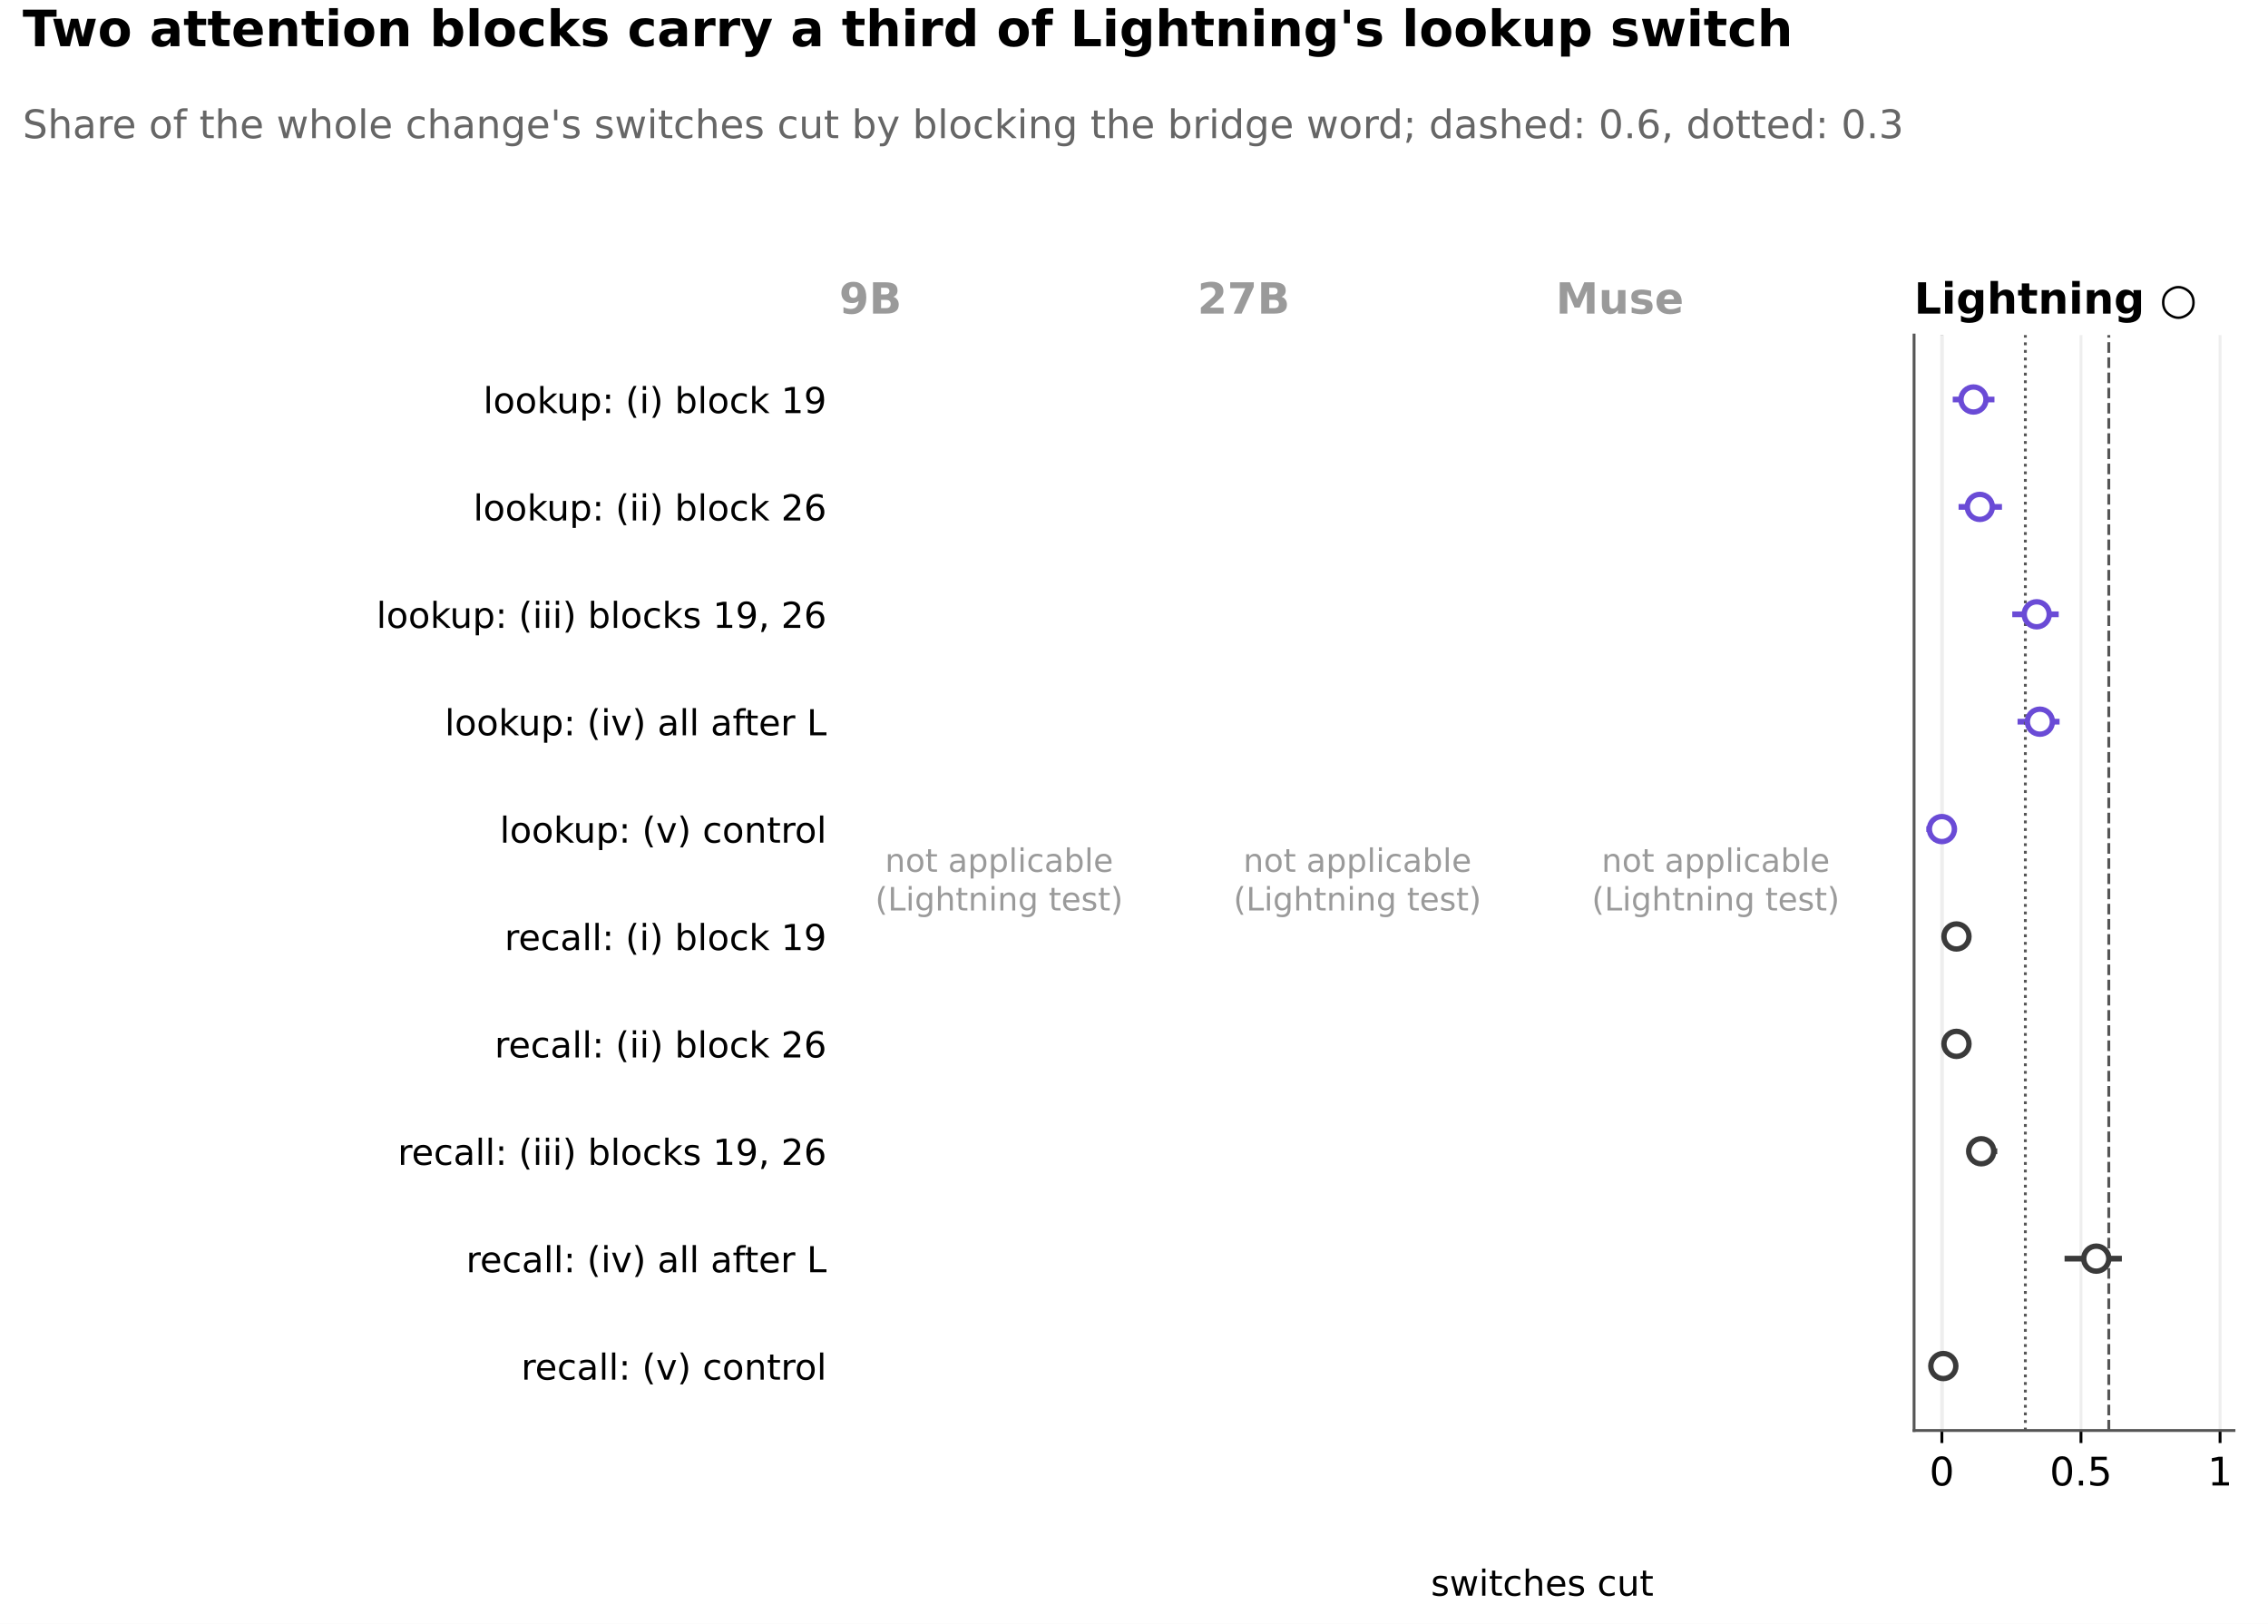
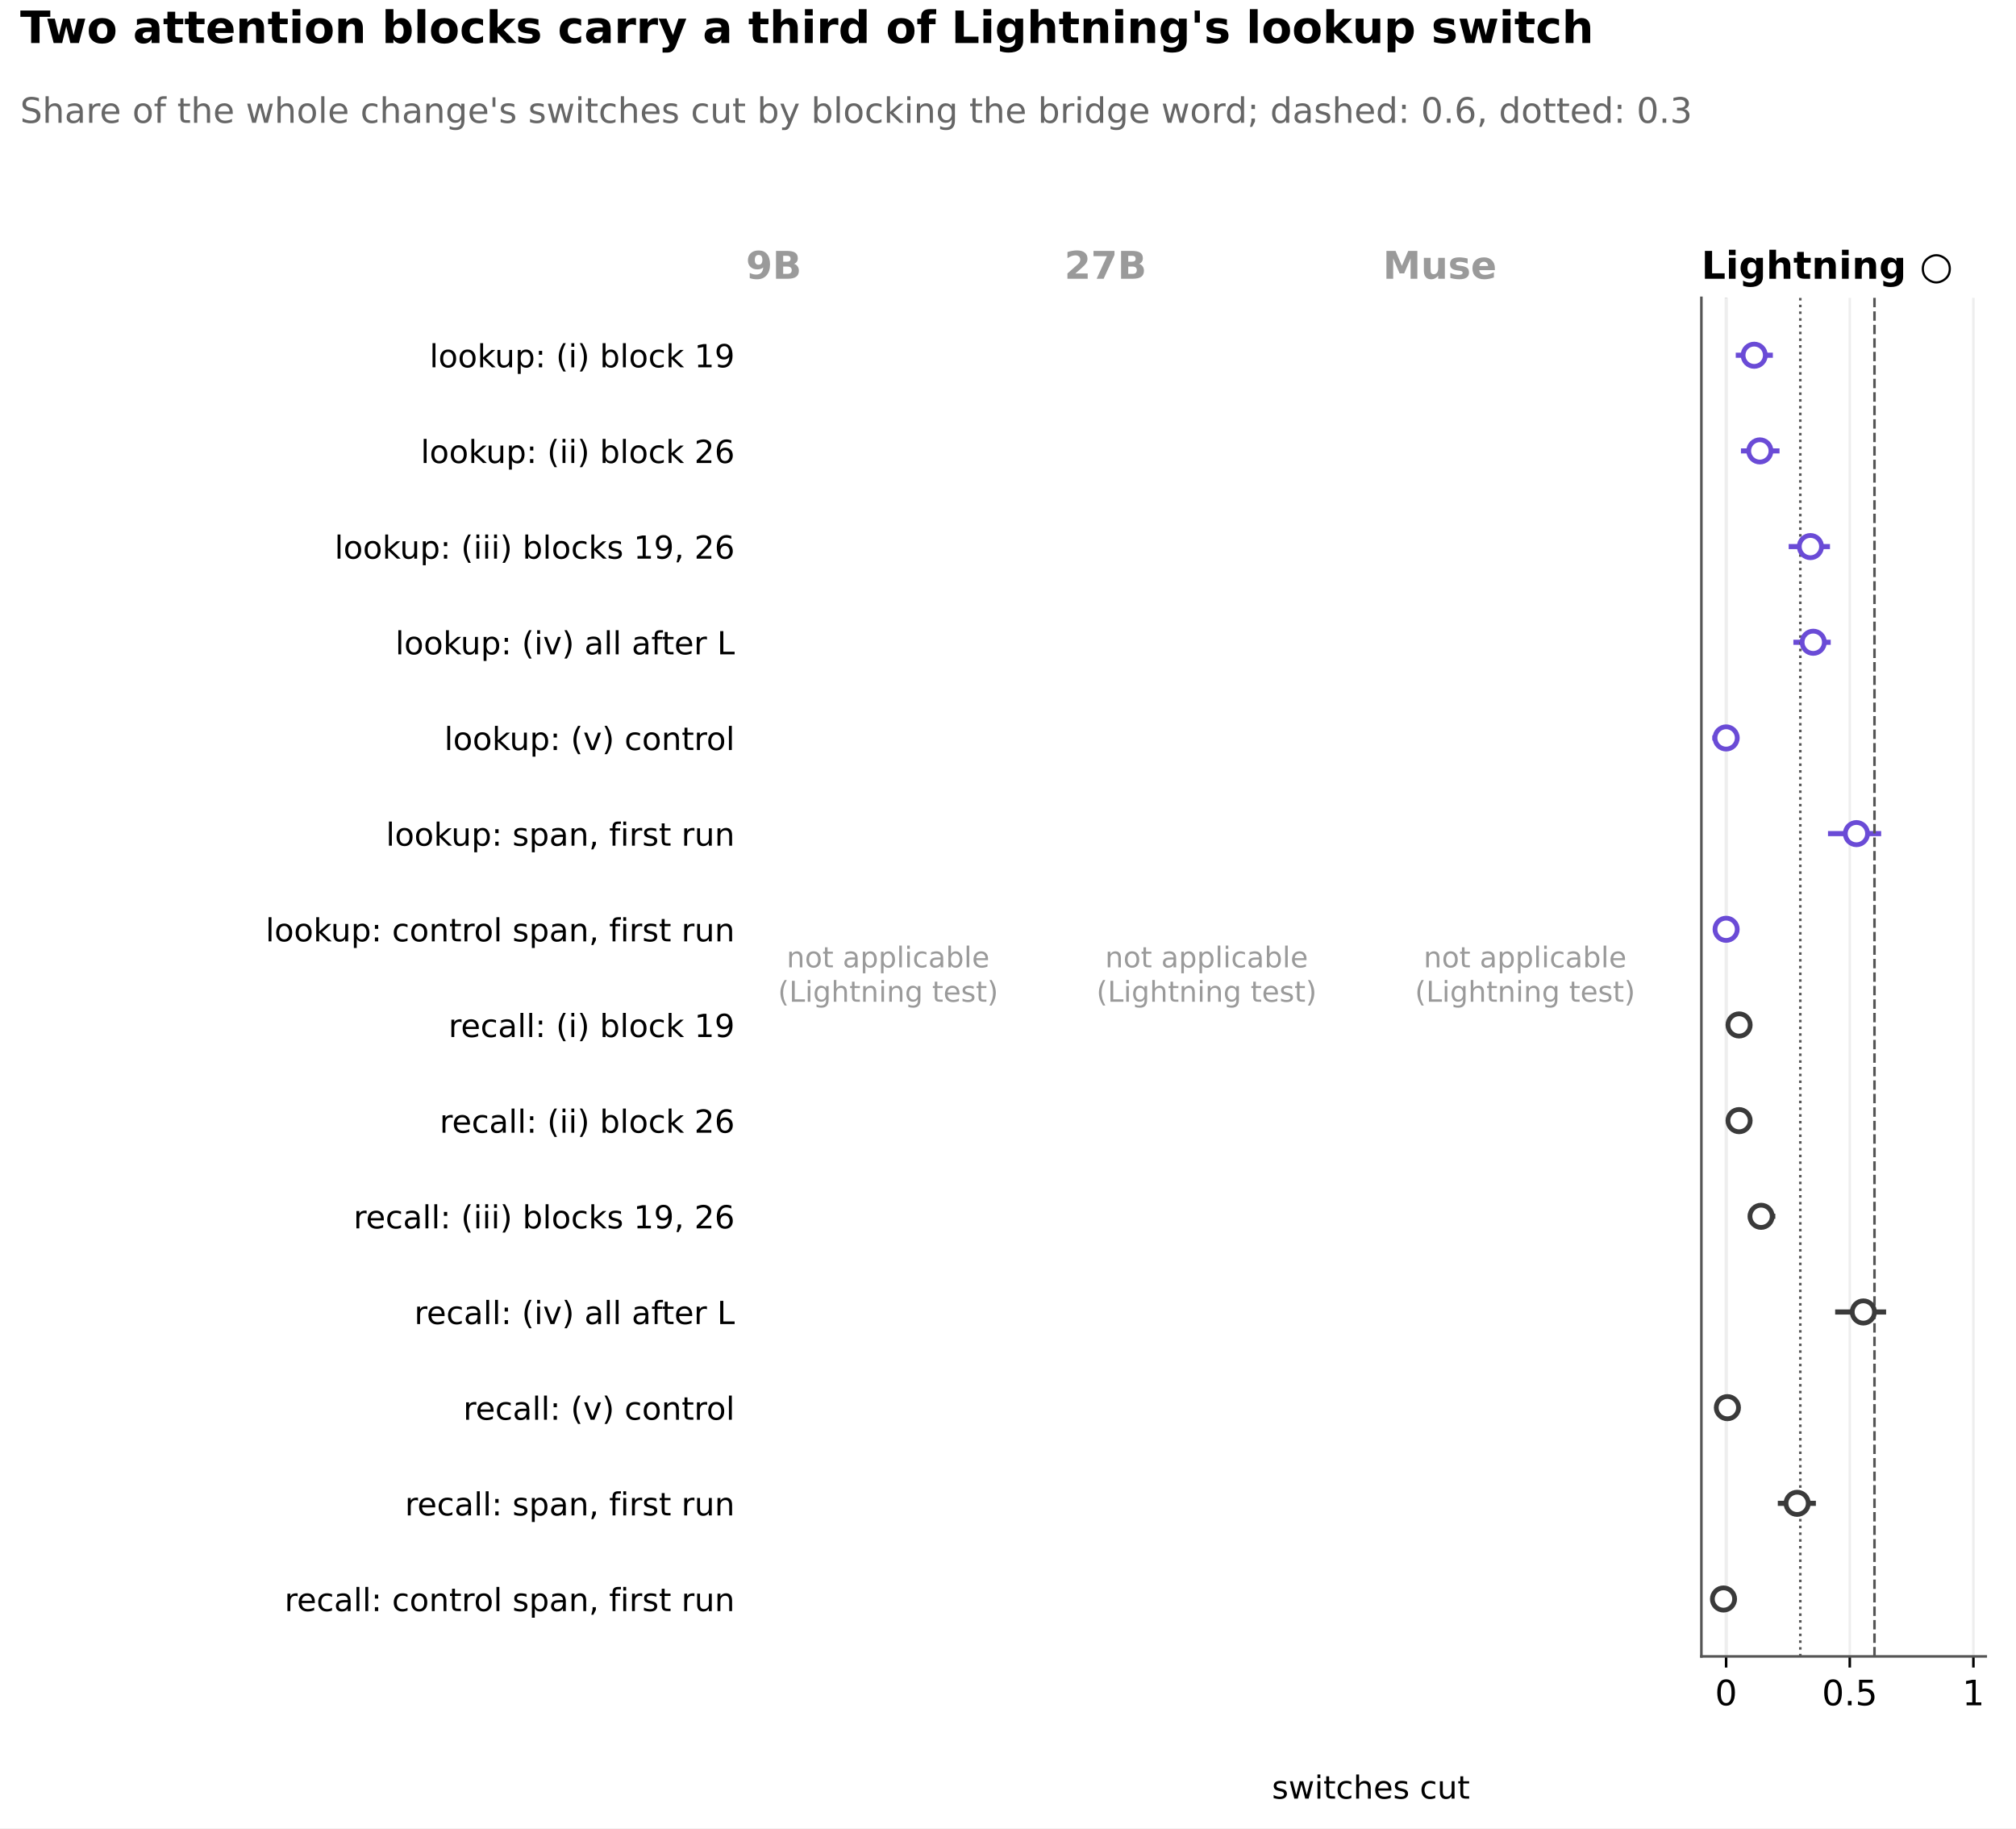
- <svg xmlns="http://www.w3.org/2000/svg" xmlns:xlink="http://www.w3.org/1999/xlink" width="633.6pt" height="453.6pt" viewBox="0 0 633.6 453.6" version="1.1">
+ <svg xmlns="http://www.w3.org/2000/svg" xmlns:xlink="http://www.w3.org/1999/xlink" width="633.6pt" height="574.56pt" viewBox="0 0 633.6 574.56" version="1.1">
  <defs>
    <style type="text/css">*{stroke-linejoin: round; stroke-linecap: butt}</style>
  </defs>
  <g id="figure_1">
    <g id="patch_1">
-       <path d="M 0 453.6  L 633.6 453.6  L 633.6 0  L 0 0  z " style="fill: #ffffff" />
+       <path d="M 0 574.56  L 633.6 574.56  L 633.6 0  L 0 0  z " style="fill: #ffffff" />
    </g>
    <g id="axes_1">
      <g id="patch_2">
-         <path d="M 234.432 399.6  L 323.804 399.6  L 323.804 93.6  L 234.432 93.6  z " style="fill: #ffffff" />
+         <path d="M 234.432 520.56  L 323.804 520.56  L 323.804 93.6  L 234.432 93.6  z " style="fill: #ffffff" />
      </g>
      <g id="matplotlib.axis_1" />
      <g id="matplotlib.axis_2">
        <g id="ytick_1">
          <g id="text_1">
-             <text style="font-size: 10px; font-family: 'DejaVu Sans'; text-anchor: end" x="230.932" y="115.399" transform="rotate(-0 230.932 115.3992)">lookup: (i) block 19</text>
+             <text style="font-size: 10px; font-family: 'DejaVu Sans'; text-anchor: end" x="230.932" y="115.44" transform="rotate(-0 230.932 115.4398)">lookup: (i) block 19</text>
          </g>
        </g>
        <g id="ytick_2">
          <g id="text_2">
-             <text style="font-size: 10px; font-family: 'DejaVu Sans'; text-anchor: end" x="230.932" y="145.399" transform="rotate(-0 230.932 145.3992)">lookup: (ii) block 26</text>
+             <text style="font-size: 10px; font-family: 'DejaVu Sans'; text-anchor: end" x="230.932" y="145.507" transform="rotate(-0 230.932 145.5074)">lookup: (ii) block 26</text>
          </g>
        </g>
        <g id="ytick_3">
          <g id="text_3">
-             <text style="font-size: 10px; font-family: 'DejaVu Sans'; text-anchor: end" x="230.932" y="175.399" transform="rotate(-0 230.932 175.3992)">lookup: (iii) blocks 19, 26</text>
+             <text style="font-size: 10px; font-family: 'DejaVu Sans'; text-anchor: end" x="230.932" y="175.575" transform="rotate(-0 230.932 175.575)">lookup: (iii) blocks 19, 26</text>
          </g>
        </g>
        <g id="ytick_4">
          <g id="text_4">
-             <text style="font-size: 10px; font-family: 'DejaVu Sans'; text-anchor: end" x="230.932" y="205.399" transform="rotate(-0 230.932 205.3992)">lookup: (iv) all after L</text>
+             <text style="font-size: 10px; font-family: 'DejaVu Sans'; text-anchor: end" x="230.932" y="205.643" transform="rotate(-0 230.932 205.6426)">lookup: (iv) all after L</text>
          </g>
        </g>
        <g id="ytick_5">
          <g id="text_5">
-             <text style="font-size: 10px; font-family: 'DejaVu Sans'; text-anchor: end" x="230.932" y="235.399" transform="rotate(-0 230.932 235.3992)">lookup: (v) control</text>
+             <text style="font-size: 10px; font-family: 'DejaVu Sans'; text-anchor: end" x="230.932" y="235.71" transform="rotate(-0 230.932 235.7102)">lookup: (v) control</text>
          </g>
        </g>
        <g id="ytick_6">
          <g id="text_6">
-             <text style="font-size: 10px; font-family: 'DejaVu Sans'; text-anchor: end" x="230.932" y="265.399" transform="rotate(-0 230.932 265.3992)">recall: (i) block 19</text>
+             <text style="font-size: 10px; font-family: 'DejaVu Sans'; text-anchor: end" x="230.932" y="265.778" transform="rotate(-0 230.932 265.7778)">lookup: span, first run</text>
          </g>
        </g>
        <g id="ytick_7">
          <g id="text_7">
-             <text style="font-size: 10px; font-family: 'DejaVu Sans'; text-anchor: end" x="230.932" y="295.399" transform="rotate(-0 230.932 295.3992)">recall: (ii) block 26</text>
+             <text style="font-size: 10px; font-family: 'DejaVu Sans'; text-anchor: end" x="230.932" y="295.845" transform="rotate(-0 230.932 295.8454)">lookup: control span, first run</text>
          </g>
        </g>
        <g id="ytick_8">
          <g id="text_8">
-             <text style="font-size: 10px; font-family: 'DejaVu Sans'; text-anchor: end" x="230.932" y="325.399" transform="rotate(-0 230.932 325.3992)">recall: (iii) blocks 19, 26</text>
+             <text style="font-size: 10px; font-family: 'DejaVu Sans'; text-anchor: end" x="230.932" y="325.913" transform="rotate(-0 230.932 325.913)">recall: (i) block 19</text>
          </g>
        </g>
        <g id="ytick_9">
          <g id="text_9">
-             <text style="font-size: 10px; font-family: 'DejaVu Sans'; text-anchor: end" x="230.932" y="355.399" transform="rotate(-0 230.932 355.3992)">recall: (iv) all after L</text>
+             <text style="font-size: 10px; font-family: 'DejaVu Sans'; text-anchor: end" x="230.932" y="355.981" transform="rotate(-0 230.932 355.9806)">recall: (ii) block 26</text>
          </g>
        </g>
        <g id="ytick_10">
          <g id="text_10">
-             <text style="font-size: 10px; font-family: 'DejaVu Sans'; text-anchor: end" x="230.932" y="385.399" transform="rotate(-0 230.932 385.3992)">recall: (v) control</text>
-           </g>
-         </g>
-       </g>
-       <g id="text_11">
-         <text style="font-size: 9px; font-family: 'DejaVu Sans'; fill: #9a9a9a" transform="translate(247.2393 243.537)">not applicable</text>
-         <text style="font-size: 9px; font-family: 'DejaVu Sans'; fill: #9a9a9a" transform="translate(244.4943 254.3395)">(Lightning test)</text>
-       </g>
-       <g id="text_12">
+             <text style="font-size: 10px; font-family: 'DejaVu Sans'; text-anchor: end" x="230.932" y="386.048" transform="rotate(-0 230.932 386.0482)">recall: (iii) blocks 19, 26</text>
+           </g>
+         </g>
+         <g id="ytick_11">
+           <g id="text_11">
+             <text style="font-size: 10px; font-family: 'DejaVu Sans'; text-anchor: end" x="230.932" y="416.116" transform="rotate(-0 230.932 416.1158)">recall: (iv) all after L</text>
+           </g>
+         </g>
+         <g id="ytick_12">
+           <g id="text_12">
+             <text style="font-size: 10px; font-family: 'DejaVu Sans'; text-anchor: end" x="230.932" y="446.183" transform="rotate(-0 230.932 446.1834)">recall: (v) control</text>
+           </g>
+         </g>
+         <g id="ytick_13">
+           <g id="text_13">
+             <text style="font-size: 10px; font-family: 'DejaVu Sans'; text-anchor: end" x="230.932" y="476.251" transform="rotate(-0 230.932 476.2511)">recall: span, first run</text>
+           </g>
+         </g>
+         <g id="ytick_14">
+           <g id="text_14">
+             <text style="font-size: 10px; font-family: 'DejaVu Sans'; text-anchor: end" x="230.932" y="506.319" transform="rotate(-0 230.932 506.3187)">recall: control span, first run</text>
+           </g>
+         </g>
+       </g>
+       <g id="text_15">
+         <text style="font-size: 9px; font-family: 'DejaVu Sans'; fill: #9a9a9a" transform="translate(247.2393 304.017)">not applicable</text>
+         <text style="font-size: 9px; font-family: 'DejaVu Sans'; fill: #9a9a9a" transform="translate(244.4943 314.8195)">(Lightning test)</text>
+       </g>
+       <g id="text_16">
        <text style="font-weight: 700; font-size: 12px; font-family: 'DejaVu Sans'; text-anchor: start; fill: #9a9a9a" x="234.432" y="87.6" transform="rotate(-0 234.432 87.6)">9B</text>
      </g>
    </g>
    <g id="axes_2">
      <g id="patch_3">
-         <path d="M 334.529 399.6  L 423.902 399.6  L 423.902 93.6  L 334.529 93.6  z " style="fill: #ffffff" />
+         <path d="M 334.529 520.56  L 423.902 520.56  L 423.902 93.6  L 334.529 93.6  z " style="fill: #ffffff" />
      </g>
      <g id="matplotlib.axis_3" />
      <g id="matplotlib.axis_4" />
-       <g id="text_13">
-         <text style="font-size: 9px; font-family: 'DejaVu Sans'; fill: #9a9a9a" transform="translate(347.3364 243.537)">not applicable</text>
-         <text style="font-size: 9px; font-family: 'DejaVu Sans'; fill: #9a9a9a" transform="translate(344.5914 254.3395)">(Lightning test)</text>
-       </g>
-       <g id="text_14">
+       <g id="text_17">
+         <text style="font-size: 9px; font-family: 'DejaVu Sans'; fill: #9a9a9a" transform="translate(347.3364 304.017)">not applicable</text>
+         <text style="font-size: 9px; font-family: 'DejaVu Sans'; fill: #9a9a9a" transform="translate(344.5914 314.8195)">(Lightning test)</text>
+       </g>
+       <g id="text_18">
        <text style="font-weight: 700; font-size: 12px; font-family: 'DejaVu Sans'; text-anchor: start; fill: #9a9a9a" x="334.529" y="87.6" transform="rotate(-0 334.5292 87.6)">27B</text>
      </g>
    </g>
    <g id="axes_3">
      <g id="patch_4">
-         <path d="M 434.626 399.6  L 523.999 399.6  L 523.999 93.6  L 434.626 93.6  z " style="fill: #ffffff" />
+         <path d="M 434.626 520.56  L 523.999 520.56  L 523.999 93.6  L 434.626 93.6  z " style="fill: #ffffff" />
      </g>
      <g id="matplotlib.axis_5" />
      <g id="matplotlib.axis_6" />
-       <g id="text_15">
-         <text style="font-size: 9px; font-family: 'DejaVu Sans'; fill: #9a9a9a" transform="translate(447.4336 243.537)">not applicable</text>
-         <text style="font-size: 9px; font-family: 'DejaVu Sans'; fill: #9a9a9a" transform="translate(444.6886 254.3395)">(Lightning test)</text>
-       </g>
-       <g id="text_16">
+       <g id="text_19">
+         <text style="font-size: 9px; font-family: 'DejaVu Sans'; fill: #9a9a9a" transform="translate(447.4336 304.017)">not applicable</text>
+         <text style="font-size: 9px; font-family: 'DejaVu Sans'; fill: #9a9a9a" transform="translate(444.6886 314.8195)">(Lightning test)</text>
+       </g>
+       <g id="text_20">
        <text style="font-weight: 700; font-size: 12px; font-family: 'DejaVu Sans'; text-anchor: start; fill: #9a9a9a" x="434.626" y="87.6" transform="rotate(-0 434.6263 87.6)">Muse</text>
      </g>
    </g>
    <g id="axes_4">
      <g id="patch_5">
-         <path d="M 534.724 399.6  L 624.096 399.6  L 624.096 93.6  L 534.724 93.6  z " style="fill: #ffffff" />
+         <path d="M 534.724 520.56  L 624.096 520.56  L 624.096 93.6  L 534.724 93.6  z " style="fill: #ffffff" />
      </g>
      <g id="line2d_1">
-         <path d="M 542.495 399.6  L 542.495 93.6  " clip-path="url(#pe72f81d44c)" style="fill: none; stroke: #999999; stroke-width: 0.8; stroke-linecap: square" />
+         <path d="M 542.495 520.56  L 542.495 93.6  " clip-path="url(#pc5caa77f12)" style="fill: none; stroke: #999999; stroke-width: 0.8; stroke-linecap: square" />
      </g>
      <g id="matplotlib.axis_7">
        <g id="xtick_1">
          <g id="line2d_2">
-             <path d="M 542.495 399.6  L 542.495 93.6  " clip-path="url(#pe72f81d44c)" style="fill: none; stroke: #eeeeee; stroke-width: 0.8; stroke-linecap: square" />
+             <path d="M 542.495 520.56  L 542.495 93.6  " clip-path="url(#pc5caa77f12)" style="fill: none; stroke: #eeeeee; stroke-width: 0.8; stroke-linecap: square" />
          </g>
          <g id="line2d_3">
            <defs>
-               <path id="mbad9059ca6" d="M 0 0  L 0 3.5  " style="stroke: #000000; stroke-width: 0.8" />
+               <path id="m128b6631fc" d="M 0 0  L 0 3.5  " style="stroke: #000000; stroke-width: 0.8" />
            </defs>
            <g>
-               <use xlink:href="#mbad9059ca6" x="542.495" y="399.6" style="stroke: #000000; stroke-width: 0.8" />
+               <use xlink:href="#m128b6631fc" x="542.495" y="520.56" style="stroke: #000000; stroke-width: 0.8" />
            </g>
          </g>
-           <g id="text_17">
-             <text style="font-size: 11px; font-family: 'DejaVu Sans'; text-anchor: middle" x="542.495" y="414.957" transform="rotate(-0 542.495 414.9574)">0</text>
+           <g id="text_21">
+             <text style="font-size: 11px; font-family: 'DejaVu Sans'; text-anchor: middle" x="542.495" y="535.917" transform="rotate(-0 542.495 535.9174)">0</text>
          </g>
        </g>
        <g id="xtick_2">
          <g id="line2d_4">
-             <path d="M 581.353 399.6  L 581.353 93.6  " clip-path="url(#pe72f81d44c)" style="fill: none; stroke: #eeeeee; stroke-width: 0.8; stroke-linecap: square" />
+             <path d="M 581.353 520.56  L 581.353 93.6  " clip-path="url(#pc5caa77f12)" style="fill: none; stroke: #eeeeee; stroke-width: 0.8; stroke-linecap: square" />
          </g>
          <g id="line2d_5">
            <g>
-               <use xlink:href="#mbad9059ca6" x="581.353" y="399.6" style="stroke: #000000; stroke-width: 0.8" />
+               <use xlink:href="#m128b6631fc" x="581.353" y="520.56" style="stroke: #000000; stroke-width: 0.8" />
            </g>
          </g>
-           <g id="text_18">
-             <text style="font-size: 11px; font-family: 'DejaVu Sans'; text-anchor: middle" x="581.353" y="414.957" transform="rotate(-0 581.3526 414.9574)">0.5</text>
+           <g id="text_22">
+             <text style="font-size: 11px; font-family: 'DejaVu Sans'; text-anchor: middle" x="581.353" y="535.917" transform="rotate(-0 581.3526 535.9174)">0.5</text>
          </g>
        </g>
        <g id="xtick_3">
          <g id="line2d_6">
-             <path d="M 620.21 399.6  L 620.21 93.6  " clip-path="url(#pe72f81d44c)" style="fill: none; stroke: #eeeeee; stroke-width: 0.8; stroke-linecap: square" />
+             <path d="M 620.21 520.56  L 620.21 93.6  " clip-path="url(#pc5caa77f12)" style="fill: none; stroke: #eeeeee; stroke-width: 0.8; stroke-linecap: square" />
          </g>
          <g id="line2d_7">
            <g>
-               <use xlink:href="#mbad9059ca6" x="620.21" y="399.6" style="stroke: #000000; stroke-width: 0.8" />
+               <use xlink:href="#m128b6631fc" x="620.21" y="520.56" style="stroke: #000000; stroke-width: 0.8" />
            </g>
          </g>
-           <g id="text_19">
-             <text style="font-size: 11px; font-family: 'DejaVu Sans'; text-anchor: middle" x="620.21" y="414.957" transform="rotate(-0 620.2102 414.9574)">1</text>
+           <g id="text_23">
+             <text style="font-size: 11px; font-family: 'DejaVu Sans'; text-anchor: middle" x="620.21" y="535.917" transform="rotate(-0 620.2102 535.9174)">1</text>
          </g>
        </g>
      </g>
      <g id="matplotlib.axis_8">
-         <g id="ytick_11">
+         <g id="ytick_15">
          <g id="line2d_8" />
        </g>
-         <g id="ytick_12">
+         <g id="ytick_16">
          <g id="line2d_9" />
        </g>
-         <g id="ytick_13">
+         <g id="ytick_17">
          <g id="line2d_10" />
        </g>
-         <g id="ytick_14">
+         <g id="ytick_18">
          <g id="line2d_11" />
        </g>
-         <g id="ytick_15">
+         <g id="ytick_19">
          <g id="line2d_12" />
        </g>
-         <g id="ytick_16">
+         <g id="ytick_20">
          <g id="line2d_13" />
        </g>
-         <g id="ytick_17">
+         <g id="ytick_21">
          <g id="line2d_14" />
        </g>
-         <g id="ytick_18">
+         <g id="ytick_22">
          <g id="line2d_15" />
        </g>
-         <g id="ytick_19">
+         <g id="ytick_23">
          <g id="line2d_16" />
        </g>
-         <g id="ytick_20">
+         <g id="ytick_24">
          <g id="line2d_17" />
        </g>
-       </g>
-       <g id="line2d_18">
-         <path d="M 545.526 111.6  L 557.183 111.6  " clip-path="url(#pe72f81d44c)" style="fill: none; stroke: #6a4bd6; stroke-width: 1.6" />
-       </g>
-       <g id="line2d_19">
-         <path d="M 547.158 141.6  L 559.282 141.6  " clip-path="url(#pe72f81d44c)" style="fill: none; stroke: #6a4bd6; stroke-width: 1.6" />
-       </g>
-       <g id="line2d_20">
-         <path d="M 562.157 171.6  L 575.135 171.6  " clip-path="url(#pe72f81d44c)" style="fill: none; stroke: #6a4bd6; stroke-width: 1.6" />
-       </g>
-       <g id="line2d_21">
-         <path d="M 563.634 201.6  L 575.369 201.6  " clip-path="url(#pe72f81d44c)" style="fill: none; stroke: #6a4bd6; stroke-width: 1.6" />
+         <g id="ytick_25">
+           <g id="line2d_18" />
+         </g>
+         <g id="ytick_26">
+           <g id="line2d_19" />
+         </g>
+         <g id="ytick_27">
+           <g id="line2d_20" />
+         </g>
+         <g id="ytick_28">
+           <g id="line2d_21" />
+         </g>
      </g>
      <g id="line2d_22">
-         <path d="M 538.143 231.6  L 546.692 231.6  " clip-path="url(#pe72f81d44c)" style="fill: none; stroke: #6a4bd6; stroke-width: 1.6" />
+         <path d="M 545.526 111.641  L 557.183 111.641  " clip-path="url(#pc5caa77f12)" style="fill: none; stroke: #6a4bd6; stroke-width: 1.6" />
      </g>
      <g id="line2d_23">
-         <path d="M 544.127 261.6  L 548.945 261.6  " clip-path="url(#pe72f81d44c)" style="fill: none; stroke: #3a3a3a; stroke-width: 1.6" />
+         <path d="M 547.158 141.708  L 559.282 141.708  " clip-path="url(#pc5caa77f12)" style="fill: none; stroke: #6a4bd6; stroke-width: 1.6" />
      </g>
      <g id="line2d_24">
-         <path d="M 543.583 291.6  L 549.956 291.6  " clip-path="url(#pe72f81d44c)" style="fill: none; stroke: #3a3a3a; stroke-width: 1.6" />
+         <path d="M 562.157 171.776  L 575.135 171.776  " clip-path="url(#pc5caa77f12)" style="fill: none; stroke: #6a4bd6; stroke-width: 1.6" />
      </g>
      <g id="line2d_25">
-         <path d="M 549.412 321.6  L 557.96 321.6  " clip-path="url(#pe72f81d44c)" style="fill: none; stroke: #3a3a3a; stroke-width: 1.6" />
+         <path d="M 563.634 201.843  L 575.369 201.843  " clip-path="url(#pc5caa77f12)" style="fill: none; stroke: #6a4bd6; stroke-width: 1.6" />
      </g>
      <g id="line2d_26">
-         <path d="M 576.767 351.6  L 592.777 351.6  " clip-path="url(#pe72f81d44c)" style="fill: none; stroke: #3a3a3a; stroke-width: 1.6" />
+         <path d="M 538.143 231.911  L 546.692 231.911  " clip-path="url(#pc5caa77f12)" style="fill: none; stroke: #6a4bd6; stroke-width: 1.6" />
      </g>
      <g id="line2d_27">
-         <path d="M 541.562 381.6  L 544.205 381.6  " clip-path="url(#pe72f81d44c)" style="fill: none; stroke: #3a3a3a; stroke-width: 1.6" />
+         <path d="M 574.514 261.979  L 591.222 261.979  " clip-path="url(#pc5caa77f12)" style="fill: none; stroke: #6a4bd6; stroke-width: 1.6" />
      </g>
      <g id="line2d_28">
-         <path d="M 589.124 399.6  L 589.124 93.6  " clip-path="url(#pe72f81d44c)" style="fill: none; stroke-dasharray: 2.96,1.28; stroke-dashoffset: 0; stroke: #555555; stroke-width: 0.8" />
+         <path d="M 539.464 292.046  L 545.681 292.046  " clip-path="url(#pc5caa77f12)" style="fill: none; stroke: #6a4bd6; stroke-width: 1.6" />
      </g>
      <g id="line2d_29">
-         <path d="M 565.81 399.6  L 565.81 93.6  " clip-path="url(#pe72f81d44c)" style="fill: none; stroke-dasharray: 0.8,1.32; stroke-dashoffset: 0; stroke: #555555; stroke-width: 0.8" />
+         <path d="M 544.127 322.114  L 548.945 322.114  " clip-path="url(#pc5caa77f12)" style="fill: none; stroke: #3a3a3a; stroke-width: 1.6" />
+       </g>
+       <g id="line2d_30">
+         <path d="M 543.583 352.181  L 549.956 352.181  " clip-path="url(#pc5caa77f12)" style="fill: none; stroke: #3a3a3a; stroke-width: 1.6" />
+       </g>
+       <g id="line2d_31">
+         <path d="M 549.412 382.249  L 557.96 382.249  " clip-path="url(#pc5caa77f12)" style="fill: none; stroke: #3a3a3a; stroke-width: 1.6" />
+       </g>
+       <g id="line2d_32">
+         <path d="M 576.767 412.317  L 592.777 412.317  " clip-path="url(#pc5caa77f12)" style="fill: none; stroke: #3a3a3a; stroke-width: 1.6" />
+       </g>
+       <g id="line2d_33">
+         <path d="M 541.562 442.384  L 544.205 442.384  " clip-path="url(#pc5caa77f12)" style="fill: none; stroke: #3a3a3a; stroke-width: 1.6" />
+       </g>
+       <g id="line2d_34">
+         <path d="M 558.738 472.452  L 570.706 472.452  " clip-path="url(#pc5caa77f12)" style="fill: none; stroke: #3a3a3a; stroke-width: 1.6" />
+       </g>
+       <g id="line2d_35">
+         <path d="M 539.62 502.519  L 542.495 502.519  " clip-path="url(#pc5caa77f12)" style="fill: none; stroke: #3a3a3a; stroke-width: 1.6" />
+       </g>
+       <g id="line2d_36">
+         <path d="M 589.124 520.56  L 589.124 93.6  " clip-path="url(#pc5caa77f12)" style="fill: none; stroke-dasharray: 2.96,1.28; stroke-dashoffset: 0; stroke: #555555; stroke-width: 0.8" />
+       </g>
+       <g id="line2d_37">
+         <path d="M 565.81 520.56  L 565.81 93.6  " clip-path="url(#pc5caa77f12)" style="fill: none; stroke-dasharray: 0.8,1.32; stroke-dashoffset: 0; stroke: #555555; stroke-width: 0.8" />
      </g>
      <g id="patch_6">
-         <path d="M 534.724 399.6  L 534.724 93.6  " style="fill: none; stroke: #555555; stroke-width: 0.8; stroke-linejoin: miter; stroke-linecap: square" />
+         <path d="M 534.724 520.56  L 534.724 93.6  " style="fill: none; stroke: #555555; stroke-width: 0.8; stroke-linejoin: miter; stroke-linecap: square" />
      </g>
      <g id="patch_7">
-         <path d="M 534.724 399.6  L 624.096 399.6  " style="fill: none; stroke: #555555; stroke-width: 0.8; stroke-linejoin: miter; stroke-linecap: square" />
-       </g>
-       <g id="line2d_30">
+         <path d="M 534.724 520.56  L 624.096 520.56  " style="fill: none; stroke: #555555; stroke-width: 0.8; stroke-linejoin: miter; stroke-linecap: square" />
+       </g>
+       <g id="line2d_38">
        <defs>
-           <path id="m9149614e5c" d="M 0 3.5  C 0.928 3.5 1.819 3.131 2.475 2.475  C 3.131 1.819 3.5 0.928 3.5 0  C 3.5 -0.928 3.131 -1.819 2.475 -2.475  C 1.819 -3.131 0.928 -3.5 0 -3.5  C -0.928 -3.5 -1.819 -3.131 -2.475 -2.475  C -3.131 -1.819 -3.5 -0.928 -3.5 0  C -3.5 0.928 -3.131 1.819 -2.475 2.475  C -1.819 3.131 -0.928 3.5 0 3.5  z " style="stroke: #6a4bd6; stroke-width: 1.5" />
+           <path id="m274c85e8d4" d="M 0 3.5  C 0.928 3.5 1.819 3.131 2.475 2.475  C 3.131 1.819 3.5 0.928 3.5 0  C 3.5 -0.928 3.131 -1.819 2.475 -2.475  C 1.819 -3.131 0.928 -3.5 0 -3.5  C -0.928 -3.5 -1.819 -3.131 -2.475 -2.475  C -3.131 -1.819 -3.5 -0.928 -3.5 0  C -3.5 0.928 -3.131 1.819 -2.475 2.475  C -1.819 3.131 -0.928 3.5 0 3.5  z " style="stroke: #6a4bd6; stroke-width: 1.5" />
        </defs>
-         <g clip-path="url(#pe72f81d44c)">
-           <use xlink:href="#m9149614e5c" x="551.323" y="111.6" style="fill: #ffffff; stroke: #6a4bd6; stroke-width: 1.5" />
-         </g>
-       </g>
-       <g id="line2d_31">
-         <g clip-path="url(#pe72f81d44c)">
-           <use xlink:href="#m9149614e5c" x="553.095" y="141.6" style="fill: #ffffff; stroke: #6a4bd6; stroke-width: 1.5" />
-         </g>
-       </g>
-       <g id="line2d_32">
-         <g clip-path="url(#pe72f81d44c)">
-           <use xlink:href="#m9149614e5c" x="568.988" y="171.6" style="fill: #ffffff; stroke: #6a4bd6; stroke-width: 1.5" />
-         </g>
-       </g>
-       <g id="line2d_33">
-         <g clip-path="url(#pe72f81d44c)">
-           <use xlink:href="#m9149614e5c" x="569.874" y="201.6" style="fill: #ffffff; stroke: #6a4bd6; stroke-width: 1.5" />
-         </g>
-       </g>
-       <g id="line2d_34">
-         <g clip-path="url(#pe72f81d44c)">
-           <use xlink:href="#m9149614e5c" x="542.495" y="231.6" style="fill: #ffffff; stroke: #6a4bd6; stroke-width: 1.5" />
-         </g>
-       </g>
-       <g id="line2d_35">
+         <g clip-path="url(#pc5caa77f12)">
+           <use xlink:href="#m274c85e8d4" x="551.323" y="111.641" style="fill: #ffffff; stroke: #6a4bd6; stroke-width: 1.5" />
+         </g>
+       </g>
+       <g id="line2d_39">
+         <g clip-path="url(#pc5caa77f12)">
+           <use xlink:href="#m274c85e8d4" x="553.095" y="141.708" style="fill: #ffffff; stroke: #6a4bd6; stroke-width: 1.5" />
+         </g>
+       </g>
+       <g id="line2d_40">
+         <g clip-path="url(#pc5caa77f12)">
+           <use xlink:href="#m274c85e8d4" x="568.988" y="171.776" style="fill: #ffffff; stroke: #6a4bd6; stroke-width: 1.5" />
+         </g>
+       </g>
+       <g id="line2d_41">
+         <g clip-path="url(#pc5caa77f12)">
+           <use xlink:href="#m274c85e8d4" x="569.874" y="201.843" style="fill: #ffffff; stroke: #6a4bd6; stroke-width: 1.5" />
+         </g>
+       </g>
+       <g id="line2d_42">
+         <g clip-path="url(#pc5caa77f12)">
+           <use xlink:href="#m274c85e8d4" x="542.495" y="231.911" style="fill: #ffffff; stroke: #6a4bd6; stroke-width: 1.5" />
+         </g>
+       </g>
+       <g id="line2d_43">
+         <g clip-path="url(#pc5caa77f12)">
+           <use xlink:href="#m274c85e8d4" x="583.451" y="261.979" style="fill: #ffffff; stroke: #6a4bd6; stroke-width: 1.5" />
+         </g>
+       </g>
+       <g id="line2d_44">
+         <g clip-path="url(#pc5caa77f12)">
+           <use xlink:href="#m274c85e8d4" x="542.495" y="292.046" style="fill: #ffffff; stroke: #6a4bd6; stroke-width: 1.5" />
+         </g>
+       </g>
+       <g id="line2d_45">
        <defs>
-           <path id="ma4d8df85d1" d="M 0 3.5  C 0.928 3.5 1.819 3.131 2.475 2.475  C 3.131 1.819 3.5 0.928 3.5 0  C 3.5 -0.928 3.131 -1.819 2.475 -2.475  C 1.819 -3.131 0.928 -3.5 0 -3.5  C -0.928 -3.5 -1.819 -3.131 -2.475 -2.475  C -3.131 -1.819 -3.5 -0.928 -3.5 0  C -3.5 0.928 -3.131 1.819 -2.475 2.475  C -1.819 3.131 -0.928 3.5 0 3.5  z " style="stroke: #3a3a3a; stroke-width: 1.5" />
+           <path id="mbeff2deafb" d="M 0 3.5  C 0.928 3.5 1.819 3.131 2.475 2.475  C 3.131 1.819 3.5 0.928 3.5 0  C 3.5 -0.928 3.131 -1.819 2.475 -2.475  C 1.819 -3.131 0.928 -3.5 0 -3.5  C -0.928 -3.5 -1.819 -3.131 -2.475 -2.475  C -3.131 -1.819 -3.5 -0.928 -3.5 0  C -3.5 0.928 -3.131 1.819 -2.475 2.475  C -1.819 3.131 -0.928 3.5 0 3.5  z " style="stroke: #3a3a3a; stroke-width: 1.5" />
        </defs>
-         <g clip-path="url(#pe72f81d44c)">
-           <use xlink:href="#ma4d8df85d1" x="546.567" y="261.6" style="fill: #ffffff; stroke: #3a3a3a; stroke-width: 1.5" />
-         </g>
-       </g>
-       <g id="line2d_36">
-         <g clip-path="url(#pe72f81d44c)">
-           <use xlink:href="#ma4d8df85d1" x="546.567" y="291.6" style="fill: #ffffff; stroke: #3a3a3a; stroke-width: 1.5" />
-         </g>
-       </g>
-       <g id="line2d_37">
-         <g clip-path="url(#pe72f81d44c)">
-           <use xlink:href="#ma4d8df85d1" x="553.484" y="321.6" style="fill: #ffffff; stroke: #3a3a3a; stroke-width: 1.5" />
-         </g>
-       </g>
-       <g id="line2d_38">
-         <g clip-path="url(#pe72f81d44c)">
-           <use xlink:href="#ma4d8df85d1" x="585.627" y="351.6" style="fill: #ffffff; stroke: #3a3a3a; stroke-width: 1.5" />
-         </g>
-       </g>
-       <g id="line2d_39">
-         <g clip-path="url(#pe72f81d44c)">
-           <use xlink:href="#ma4d8df85d1" x="542.899" y="381.6" style="fill: #ffffff; stroke: #3a3a3a; stroke-width: 1.5" />
-         </g>
-       </g>
-       <g id="text_20">
+         <g clip-path="url(#pc5caa77f12)">
+           <use xlink:href="#mbeff2deafb" x="546.567" y="322.114" style="fill: #ffffff; stroke: #3a3a3a; stroke-width: 1.5" />
+         </g>
+       </g>
+       <g id="line2d_46">
+         <g clip-path="url(#pc5caa77f12)">
+           <use xlink:href="#mbeff2deafb" x="546.567" y="352.181" style="fill: #ffffff; stroke: #3a3a3a; stroke-width: 1.5" />
+         </g>
+       </g>
+       <g id="line2d_47">
+         <g clip-path="url(#pc5caa77f12)">
+           <use xlink:href="#mbeff2deafb" x="553.484" y="382.249" style="fill: #ffffff; stroke: #3a3a3a; stroke-width: 1.5" />
+         </g>
+       </g>
+       <g id="line2d_48">
+         <g clip-path="url(#pc5caa77f12)">
+           <use xlink:href="#mbeff2deafb" x="585.627" y="412.317" style="fill: #ffffff; stroke: #3a3a3a; stroke-width: 1.5" />
+         </g>
+       </g>
+       <g id="line2d_49">
+         <g clip-path="url(#pc5caa77f12)">
+           <use xlink:href="#mbeff2deafb" x="542.899" y="442.384" style="fill: #ffffff; stroke: #3a3a3a; stroke-width: 1.5" />
+         </g>
+       </g>
+       <g id="line2d_50">
+         <g clip-path="url(#pc5caa77f12)">
+           <use xlink:href="#mbeff2deafb" x="564.815" y="472.452" style="fill: #ffffff; stroke: #3a3a3a; stroke-width: 1.5" />
+         </g>
+       </g>
+       <g id="line2d_51">
+         <g clip-path="url(#pc5caa77f12)">
+           <use xlink:href="#mbeff2deafb" x="541.671" y="502.519" style="fill: #ffffff; stroke: #3a3a3a; stroke-width: 1.5" />
+         </g>
+       </g>
+       <g id="text_24">
        <text style="font-weight: 700; font-size: 12px; font-family: 'DejaVu Sans'; text-anchor: start" x="534.724" y="87.6" transform="rotate(-0 534.7235 87.6)">Lightning ○</text>
      </g>
    </g>
-     <g id="text_21">
-       <text style="font-weight: 700; font-size: 14px; font-family: 'DejaVu Sans'; text-anchor: start" x="6.336" y="12.906" transform="rotate(-0 6.336 12.90581)">Two attention blocks carry a third of Lightning's lookup switch</text>
-     </g>
-     <g id="text_22">
+     <g id="text_25">
+       <text style="font-weight: 700; font-size: 14px; font-family: 'DejaVu Sans'; text-anchor: start" x="6.336" y="13.511" transform="rotate(-0 6.336 13.51061)">Two attention blocks carry a third of Lightning's lookup switch</text>
+     </g>
+     <g id="text_26">
      <text style="font-size: 11px; font-family: 'DejaVu Sans'; text-anchor: start; fill: #666666" x="6.336" y="38.598" transform="rotate(-0 6.336 38.59828)">Share of the whole change's switches cut by blocking the bridge word; dashed: 0.6, dotted: 0.3</text>
    </g>
-     <g id="text_23">
-       <text style="font-size: 10px; font-family: 'DejaVu Sans'; text-anchor: middle" x="430.848" y="445.754" transform="rotate(-0 430.848 445.7545)">switches cut</text>
+     <g id="text_27">
+       <text style="font-size: 10px; font-family: 'DejaVu Sans'; text-anchor: middle" x="430.848" y="565.263" transform="rotate(-0 430.848 565.2629)">switches cut</text>
    </g>
  </g>
  <defs>
-     <clipPath id="pe72f81d44c">
-       <rect x="534.724" y="93.6" width="89.372" height="306" />
+     <clipPath id="pc5caa77f12">
+       <rect x="534.724" y="93.6" width="89.372" height="426.96" />
    </clipPath>
  </defs>
</svg>
